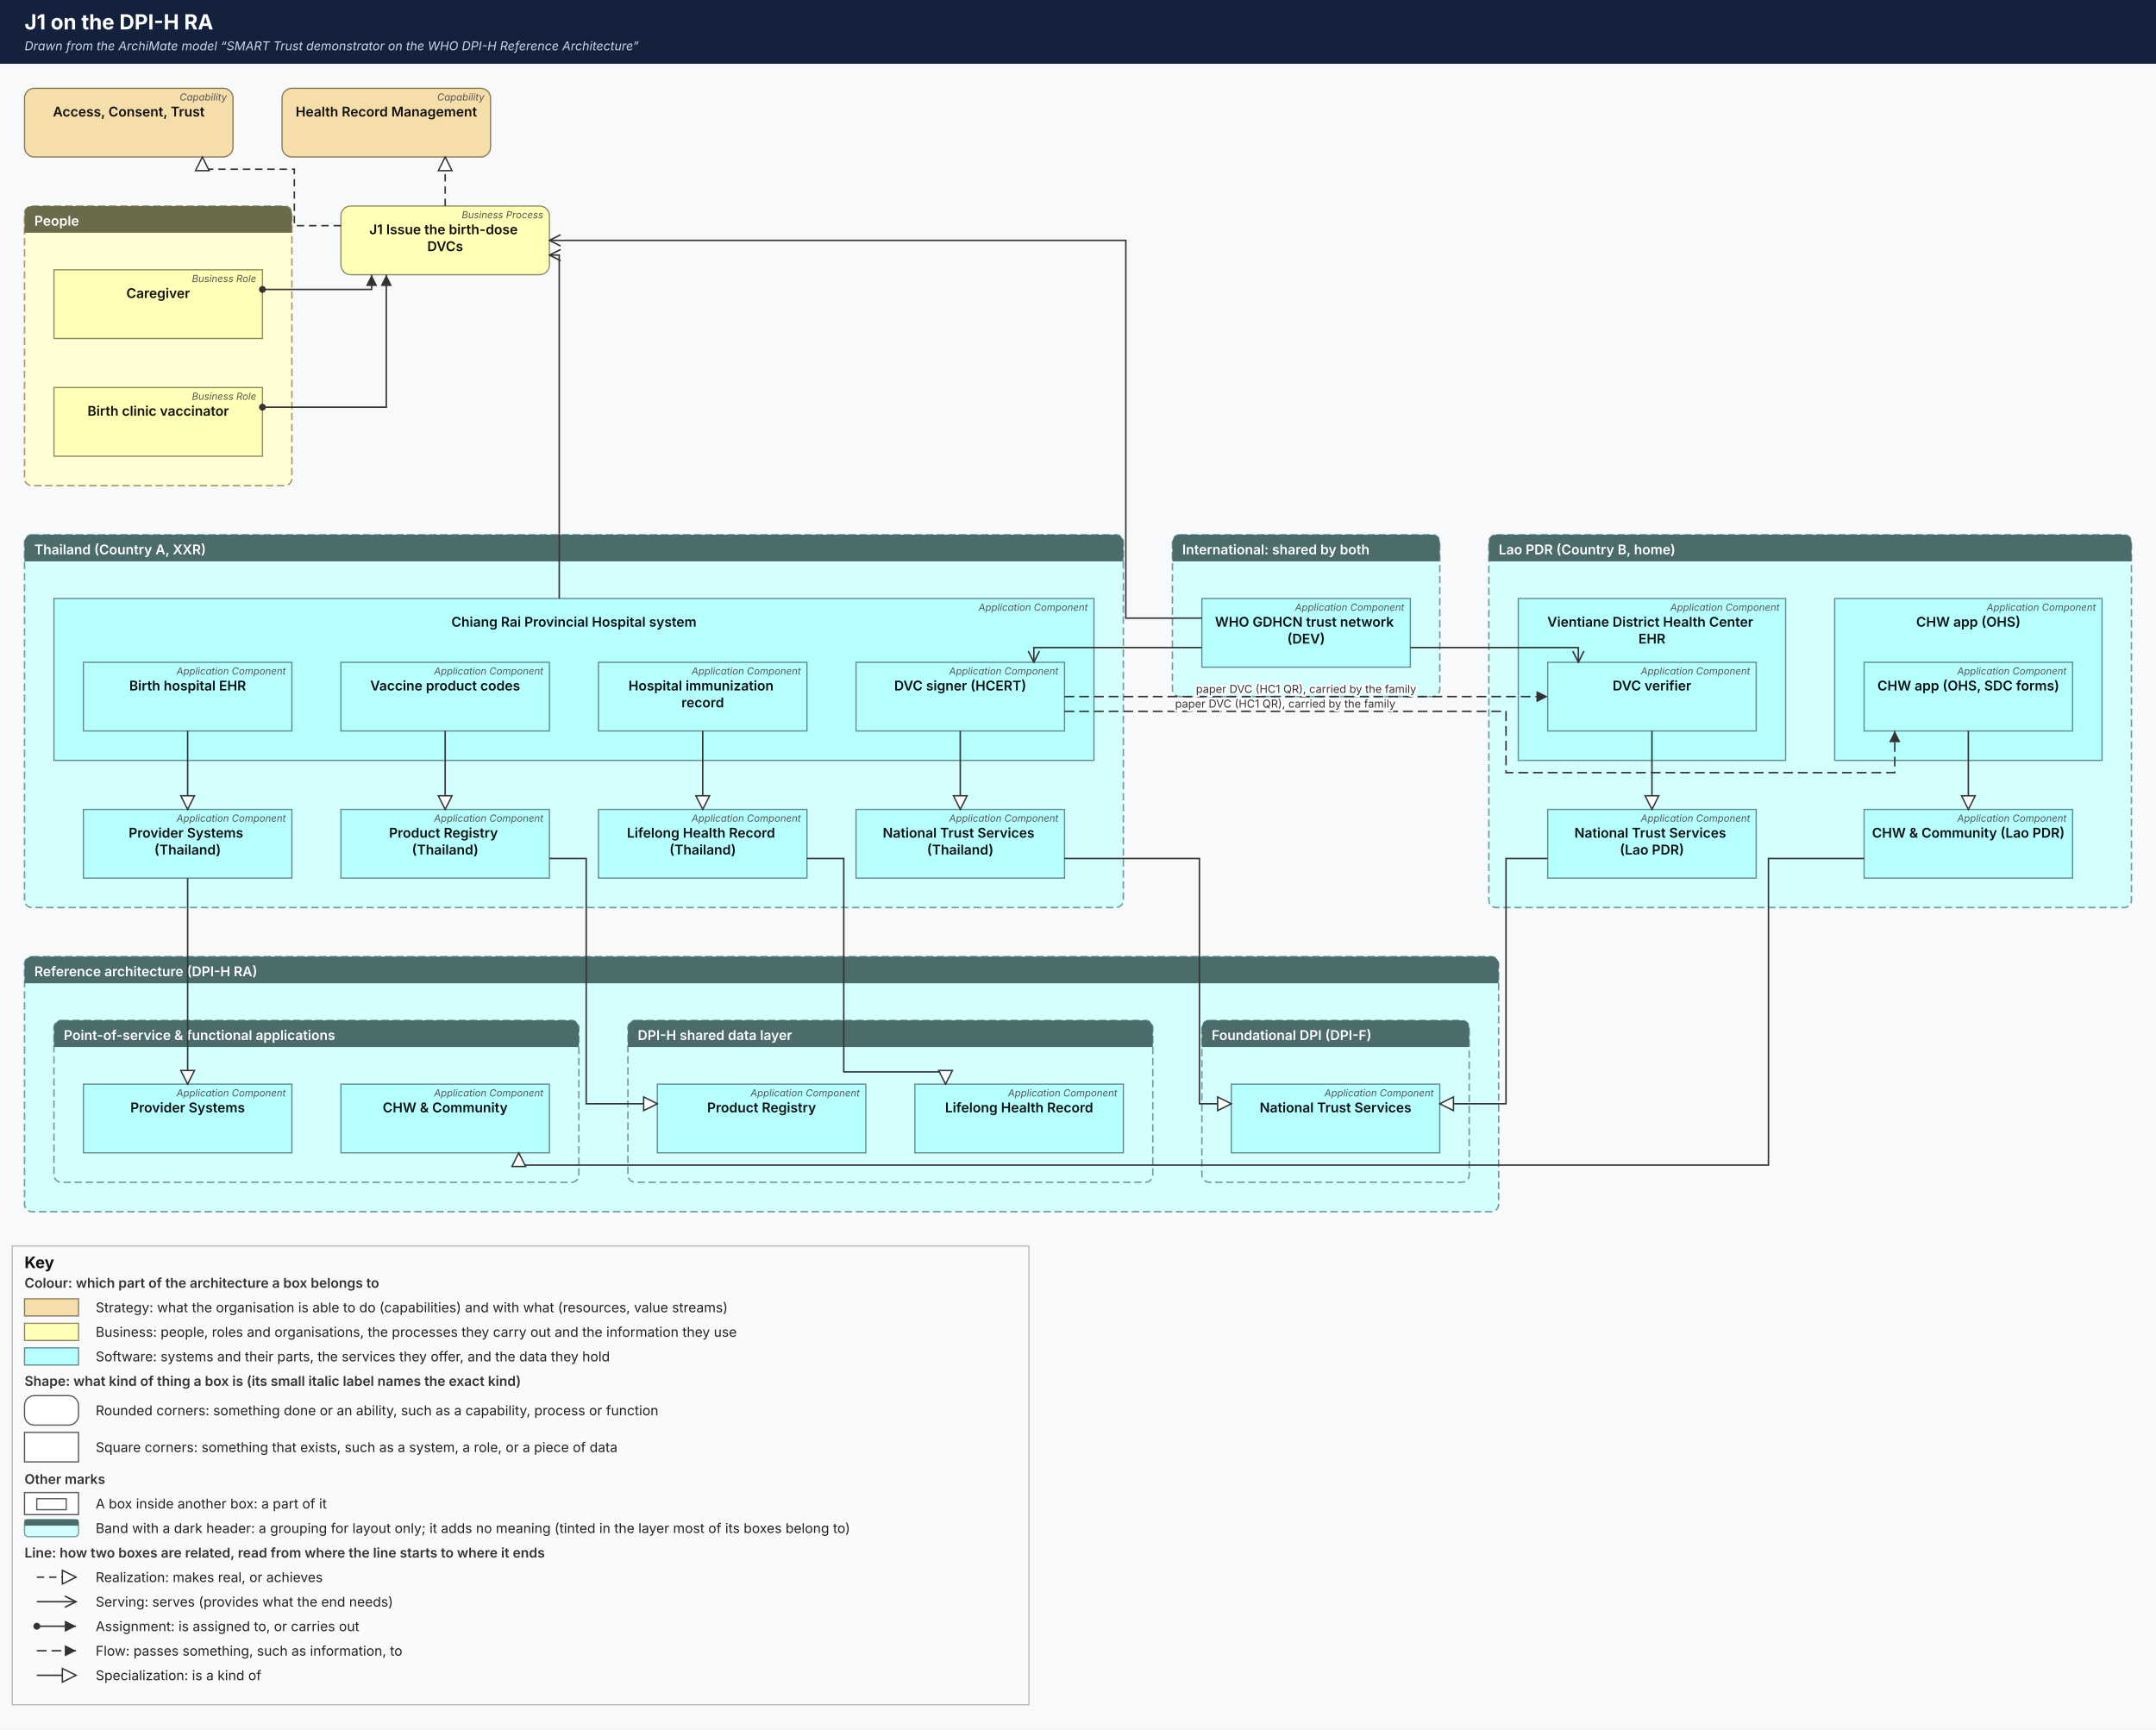
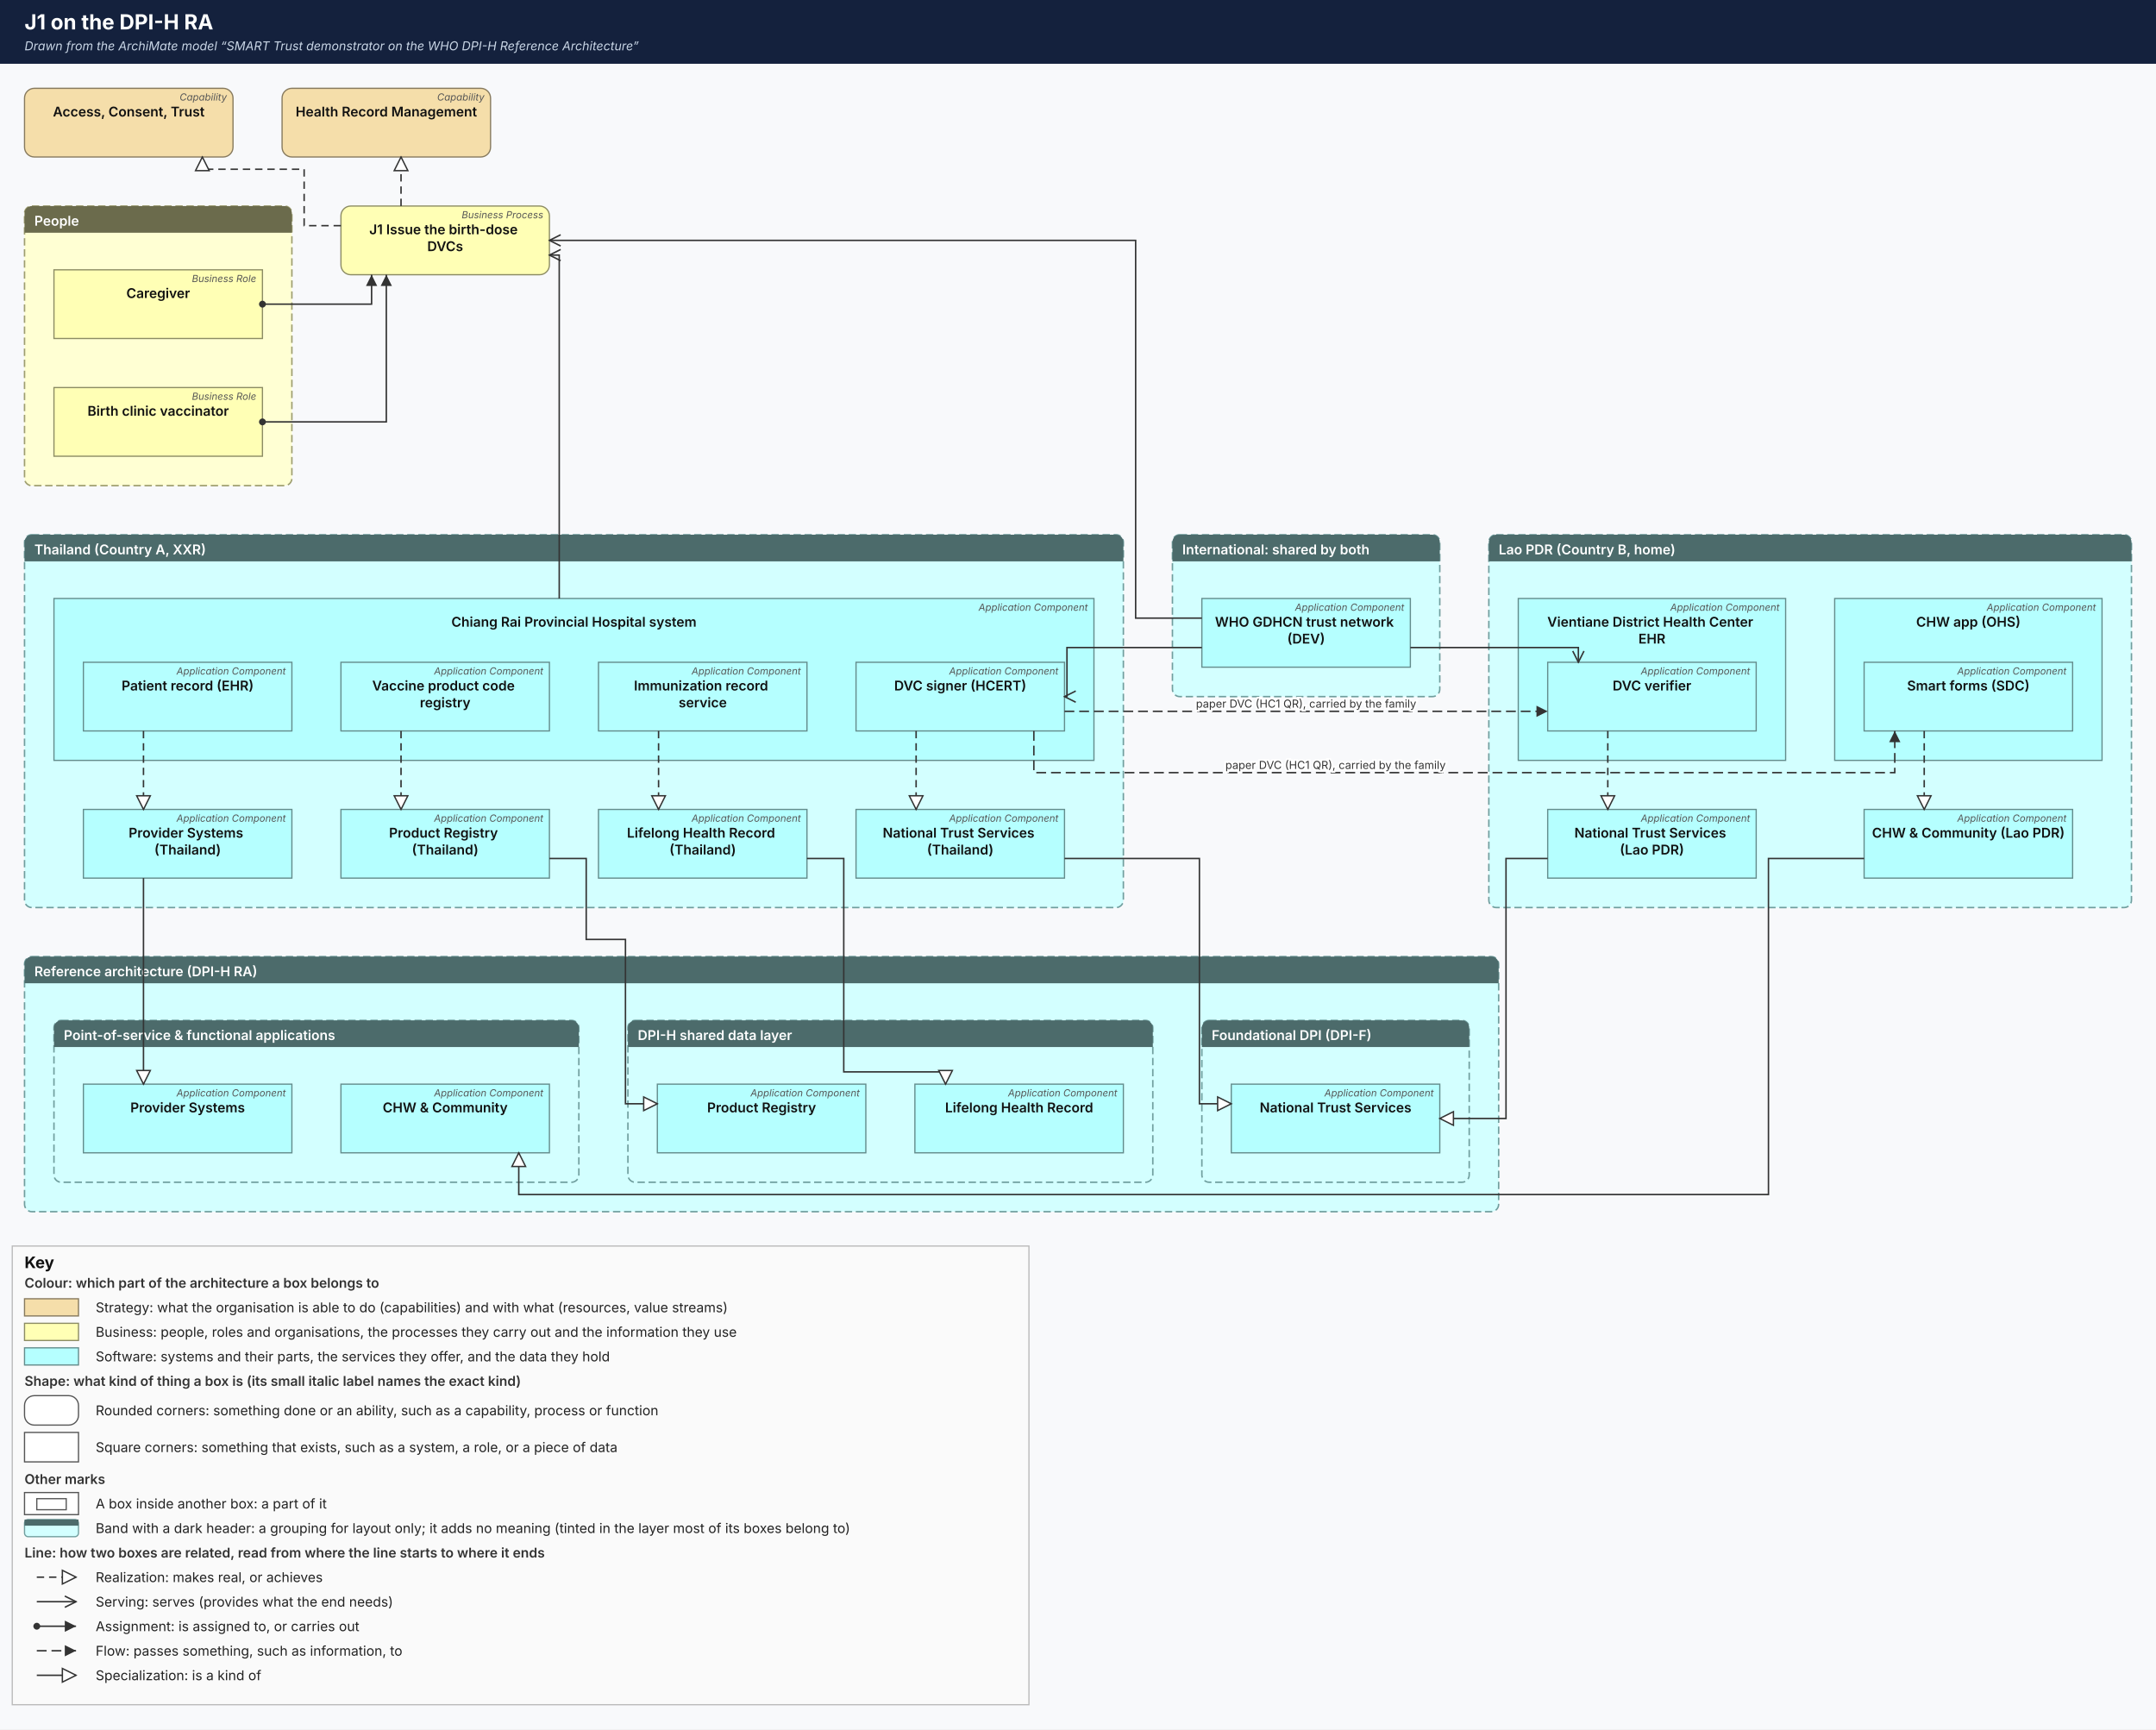
<svg xmlns="http://www.w3.org/2000/svg" viewBox="4 -48 1758 1410" width="1758" height="1410" role="img" aria-labelledby="av-title">
  <style>
.av-name{font:600 11px Inter, "Segoe UI", system-ui, -apple-system, Helvetica, Arial, sans-serif;fill:#111}
.av-type{font:italic 8px Inter, "Segoe UI", system-ui, -apple-system, Helvetica, Arial, sans-serif;fill:#555}
.av-group{font:600 11px Inter, "Segoe UI", system-ui, -apple-system, Helvetica, Arial, sans-serif;fill:#333}
.av-note{font:10px Inter, "Segoe UI", system-ui, -apple-system, Helvetica, Arial, sans-serif;fill:#222}
.av-key{font:11px Inter, "Segoe UI", system-ui, -apple-system, Helvetica, Arial, sans-serif;fill:#222}
.av-keyh{font:600 11px Inter, "Segoe UI", system-ui, -apple-system, Helvetica, Arial, sans-serif;fill:#333}
.av-keyt{font:700 13px Inter, "Segoe UI", system-ui, -apple-system, Helvetica, Arial, sans-serif;fill:#111}
.av-rel{font:9px Inter, "Segoe UI", system-ui, -apple-system, Helvetica, Arial, sans-serif;fill:#333;paint-order:stroke;stroke:#fff;stroke-width:3px}
a:hover rect,a:hover polygon,a:focus rect,a:focus polygon{stroke:#06c;stroke-width:2.5}
</style>
  <defs>
    <marker id="arrow-open" viewBox="0 0 12 12" refX="11" refY="6" markerWidth="11" markerHeight="11" orient="auto-start-reverse" markerUnits="userSpaceOnUse">
      <path d="M1 1 L11 6 L1 11" fill="none" stroke="#333" stroke-width="1.3" />
    </marker>
    <marker id="arrow-filled" viewBox="0 0 12 12" refX="11" refY="6" markerWidth="11" markerHeight="11" orient="auto-start-reverse" markerUnits="userSpaceOnUse">
      <path d="M1 1 L11 6 L1 11 Z" fill="#333" />
    </marker>
    <marker id="arrow-small" viewBox="0 0 10 10" refX="9" refY="5" markerWidth="8" markerHeight="8" orient="auto-start-reverse" markerUnits="userSpaceOnUse">
      <path d="M1 1 L9 5 L1 9" fill="none" stroke="#333" stroke-width="1.2" />
    </marker>
    <marker id="triangle-hollow" viewBox="0 0 14 14" refX="13" refY="7" markerWidth="13" markerHeight="13" orient="auto-start-reverse" markerUnits="userSpaceOnUse">
      <path d="M1 1 L13 7 L1 13 Z" fill="#fff" stroke="#333" stroke-width="1.2" />
    </marker>
    <marker id="diamond-filled" viewBox="0 0 16 10" refX="1" refY="5" markerWidth="16" markerHeight="10" orient="auto-start-reverse" markerUnits="userSpaceOnUse">
      <path d="M1 5 L8 1 L15 5 L8 9 Z" fill="#333" />
    </marker>
    <marker id="diamond-hollow" viewBox="0 0 16 10" refX="1" refY="5" markerWidth="16" markerHeight="10" orient="auto-start-reverse" markerUnits="userSpaceOnUse">
      <path d="M1 5 L8 1 L15 5 L8 9 Z" fill="#fff" stroke="#333" stroke-width="1.2" />
    </marker>
    <marker id="dot" viewBox="0 0 8 8" refX="4" refY="4" markerWidth="7" markerHeight="7" orient="auto" markerUnits="userSpaceOnUse">
      <circle cx="4" cy="4" r="3.2" fill="#333" />
    </marker>
    <pattern id="missing" width="8" height="8" patternUnits="userSpaceOnUse" patternTransform="rotate(45)">
      <rect width="8" height="8" fill="#fff" />
      <line x1="0" y1="0" x2="0" y2="8" stroke="#d33" stroke-width="2" />
    </pattern>
  </defs>
  <rect x="4" y="-48" width="1758" height="1410" fill="#f8f9fb" />
  <rect x="4" y="-48" width="1758" height="52" fill="#14213d" />
  <text x="24" y="-24" style="font:700 17px Inter, &quot;Segoe UI&quot;, system-ui, -apple-system, Helvetica, Arial, sans-serif;fill:#fff">J1 on the DPI-H RA</text>
  <text x="24" y="-7" style="font:italic 10px Inter, &quot;Segoe UI&quot;, system-ui, -apple-system, Helvetica, Arial, sans-serif;fill:#c9d6e6">Drawn from the ArchiMate model “SMART Trust demonstrator on the WHO DPI-H Reference Architecture”</text>
  <a href="../../../en/smart-trust-demo/archimate/0.1.0/elements/access-consent-trust/" target="_top">
    <rect x="24" y="24" width="170" height="56" rx="8" fill="#f5deaa" stroke="#877a5e" stroke-width="1" />
    <text class="av-type" x="189" y="34" text-anchor="end">Capability</text>
    <text class="av-name" x="109" y="47" text-anchor="middle">
      <tspan x="109" dy="0">Access, Consent, Trust</tspan>
    </text>
  </a>
  <a href="../../../en/smart-trust-demo/archimate/0.1.0/elements/health-record-management/" target="_top">
    <rect x="234" y="24" width="170" height="56" rx="8" fill="#f5deaa" stroke="#877a5e" stroke-width="1" />
    <text class="av-type" x="399" y="34" text-anchor="end">Capability</text>
    <text class="av-name" x="319" y="47" text-anchor="middle">
      <tspan x="319" dy="0">Health Record Management</tspan>
    </text>
  </a>
  <a href="../../../en/smart-trust-demo/archimate/0.1.0/elements/people/" target="_top">
    <rect x="24" y="120" width="218" height="228" rx="6" fill="#ffffd3" stroke="#9e9e70" stroke-width="1.2" stroke-dasharray="6 3" />
    <path d="M24 126 a6 6 0 0 1 6 -6 h206 a6 6 0 0 1 6 6 v15.75 h-218 z" fill="#6b6b4c" />
    <text class="av-group" x="32" y="136" style="fill:#fff">People</text>
  </a>
  <a href="../../../en/smart-trust-demo/archimate/0.1.0/elements/caregiver/" target="_top">
    <rect x="48" y="172" width="170" height="56" fill="#ffffb5" stroke="#8c8c64" stroke-width="1" />
    <text class="av-type" x="213" y="182" text-anchor="end">Business Role</text>
    <text class="av-name" x="133" y="195" text-anchor="middle">
      <tspan x="133" dy="0">Caregiver</tspan>
    </text>
  </a>
  <a href="../../../en/smart-trust-demo/archimate/0.1.0/elements/birth-clinic-vaccinator/" target="_top">
    <rect x="48" y="268" width="170" height="56" fill="#ffffb5" stroke="#8c8c64" stroke-width="1" />
    <text class="av-type" x="213" y="278" text-anchor="end">Business Role</text>
    <text class="av-name" x="133" y="291" text-anchor="middle">
      <tspan x="133" dy="0">Birth clinic vaccinator</tspan>
    </text>
  </a>
  <a href="../../../en/smart-trust-demo/archimate/0.1.0/elements/j1-issue-the-birth-dose-dvcs/" target="_top">
    <rect x="282" y="120" width="170" height="56" rx="8" fill="#ffffb5" stroke="#8c8c64" stroke-width="1" />
    <text class="av-type" x="447" y="130" text-anchor="end">Business Process</text>
    <text class="av-name" x="367" y="143" text-anchor="middle">
      <tspan x="367" dy="0">J1 Issue the birth-dose</tspan>
      <tspan x="367" dy="13.75">DVCs</tspan>
    </text>
  </a>
  <a href="../../../en/smart-trust-demo/archimate/0.1.0/elements/thailand-country-a-xxr/" target="_top">
    <rect x="24" y="388" width="896" height="304" rx="6" fill="#d3ffff" stroke="#709e9e" stroke-width="1.2" stroke-dasharray="6 3" />
    <path d="M24 394 a6 6 0 0 1 6 -6 h884 a6 6 0 0 1 6 6 v15.75 h-896 z" fill="#4c6b6b" />
    <text class="av-group" x="32" y="404" style="fill:#fff">Thailand (Country A, XXR)</text>
  </a>
  <a href="../../../en/smart-trust-demo/archimate/0.1.0/elements/chiang-rai-provincial-hospital-system/" target="_top">
    <rect x="48" y="440" width="848" height="132" fill="#b5ffff" stroke="#648c8c" stroke-width="1" />
    <text class="av-type" x="891" y="450" text-anchor="end">Application Component</text>
    <text class="av-name" x="472" y="463" text-anchor="middle">
      <tspan x="472" dy="0">Chiang Rai Provincial Hospital system</tspan>
    </text>
  </a>
-   <a href="../../../en/smart-trust-demo/archimate/0.1.0/elements/birth-hospital-ehr/" target="_top">
+   <a href="../../../en/smart-trust-demo/archimate/0.1.0/elements/patient-record-ehr/" target="_top">
    <rect x="72" y="492" width="170" height="56" fill="#b5ffff" stroke="#648c8c" stroke-width="1" />
    <text class="av-type" x="237" y="502" text-anchor="end">Application Component</text>
    <text class="av-name" x="157" y="515" text-anchor="middle">
-       <tspan x="157" dy="0">Birth hospital EHR</tspan>
-     </text>
-   </a>
-   <a href="../../../en/smart-trust-demo/archimate/0.1.0/elements/vaccine-product-codes/" target="_top">
+       <tspan x="157" dy="0">Patient record (EHR)</tspan>
+     </text>
+   </a>
+   <a href="../../../en/smart-trust-demo/archimate/0.1.0/elements/vaccine-product-code-registry/" target="_top">
    <rect x="282" y="492" width="170" height="56" fill="#b5ffff" stroke="#648c8c" stroke-width="1" />
    <text class="av-type" x="447" y="502" text-anchor="end">Application Component</text>
    <text class="av-name" x="367" y="515" text-anchor="middle">
-       <tspan x="367" dy="0">Vaccine product codes</tspan>
-     </text>
-   </a>
-   <a href="../../../en/smart-trust-demo/archimate/0.1.0/elements/hospital-immunization-record/" target="_top">
+       <tspan x="367" dy="0">Vaccine product code</tspan>
+       <tspan x="367" dy="13.75">registry</tspan>
+     </text>
+   </a>
+   <a href="../../../en/smart-trust-demo/archimate/0.1.0/elements/immunization-record-service/" target="_top">
    <rect x="492" y="492" width="170" height="56" fill="#b5ffff" stroke="#648c8c" stroke-width="1" />
    <text class="av-type" x="657" y="502" text-anchor="end">Application Component</text>
    <text class="av-name" x="577" y="515" text-anchor="middle">
-       <tspan x="577" dy="0">Hospital immunization</tspan>
-       <tspan x="577" dy="13.75">record</tspan>
+       <tspan x="577" dy="0">Immunization record</tspan>
+       <tspan x="577" dy="13.75">service</tspan>
    </text>
  </a>
  <a href="../../../en/smart-trust-demo/archimate/0.1.0/elements/dvc-signer-hcert/" target="_top">
    <rect x="702" y="492" width="170" height="56" fill="#b5ffff" stroke="#648c8c" stroke-width="1" />
    <text class="av-type" x="867" y="502" text-anchor="end">Application Component</text>
    <text class="av-name" x="787" y="515" text-anchor="middle">
      <tspan x="787" dy="0">DVC signer (HCERT)</tspan>
    </text>
  </a>
  <a href="../../../en/smart-trust-demo/archimate/0.1.0/elements/provider-systems-thailand/" target="_top">
    <rect x="72" y="612" width="170" height="56" fill="#b5ffff" stroke="#648c8c" stroke-width="1" />
    <text class="av-type" x="237" y="622" text-anchor="end">Application Component</text>
    <text class="av-name" x="157" y="635" text-anchor="middle">
      <tspan x="157" dy="0">Provider Systems</tspan>
      <tspan x="157" dy="13.75">(Thailand)</tspan>
    </text>
  </a>
  <a href="../../../en/smart-trust-demo/archimate/0.1.0/elements/product-registry-thailand/" target="_top">
    <rect x="282" y="612" width="170" height="56" fill="#b5ffff" stroke="#648c8c" stroke-width="1" />
    <text class="av-type" x="447" y="622" text-anchor="end">Application Component</text>
    <text class="av-name" x="367" y="635" text-anchor="middle">
      <tspan x="367" dy="0">Product Registry</tspan>
      <tspan x="367" dy="13.75">(Thailand)</tspan>
    </text>
  </a>
  <a href="../../../en/smart-trust-demo/archimate/0.1.0/elements/lifelong-health-record-thailand/" target="_top">
    <rect x="492" y="612" width="170" height="56" fill="#b5ffff" stroke="#648c8c" stroke-width="1" />
    <text class="av-type" x="657" y="622" text-anchor="end">Application Component</text>
    <text class="av-name" x="577" y="635" text-anchor="middle">
      <tspan x="577" dy="0">Lifelong Health Record</tspan>
      <tspan x="577" dy="13.75">(Thailand)</tspan>
    </text>
  </a>
  <a href="../../../en/smart-trust-demo/archimate/0.1.0/elements/national-trust-services-thailand/" target="_top">
    <rect x="702" y="612" width="170" height="56" fill="#b5ffff" stroke="#648c8c" stroke-width="1" />
    <text class="av-type" x="867" y="622" text-anchor="end">Application Component</text>
    <text class="av-name" x="787" y="635" text-anchor="middle">
      <tspan x="787" dy="0">National Trust Services</tspan>
      <tspan x="787" dy="13.75">(Thailand)</tspan>
    </text>
  </a>
  <a href="../../../en/smart-trust-demo/archimate/0.1.0/elements/international-shared-by-both/" target="_top">
    <rect x="960" y="388" width="218" height="132" rx="6" fill="#d3ffff" stroke="#709e9e" stroke-width="1.2" stroke-dasharray="6 3" />
    <path d="M960 394 a6 6 0 0 1 6 -6 h206 a6 6 0 0 1 6 6 v15.75 h-218 z" fill="#4c6b6b" />
    <text class="av-group" x="968" y="404" style="fill:#fff">International: shared by both</text>
  </a>
  <a href="../../../en/smart-trust-demo/archimate/0.1.0/elements/who-gdhcn-trust-network-dev/" target="_top">
    <rect x="984" y="440" width="170" height="56" fill="#b5ffff" stroke="#648c8c" stroke-width="1" />
    <text class="av-type" x="1149" y="450" text-anchor="end">Application Component</text>
    <text class="av-name" x="1069" y="463" text-anchor="middle">
      <tspan x="1069" dy="0">WHO GDHCN trust network</tspan>
      <tspan x="1069" dy="13.75">(DEV)</tspan>
    </text>
  </a>
  <a href="../../../en/smart-trust-demo/archimate/0.1.0/elements/lao-pdr-country-b-home/" target="_top">
    <rect x="1218" y="388" width="524" height="304" rx="6" fill="#d3ffff" stroke="#709e9e" stroke-width="1.2" stroke-dasharray="6 3" />
    <path d="M1218 394 a6 6 0 0 1 6 -6 h512 a6 6 0 0 1 6 6 v15.75 h-524 z" fill="#4c6b6b" />
    <text class="av-group" x="1226" y="404" style="fill:#fff">Lao PDR (Country B, home)</text>
  </a>
  <a href="../../../en/smart-trust-demo/archimate/0.1.0/elements/vientiane-district-health-center-ehr/" target="_top">
    <rect x="1242" y="440" width="218" height="132" fill="#b5ffff" stroke="#648c8c" stroke-width="1" />
    <text class="av-type" x="1455" y="450" text-anchor="end">Application Component</text>
    <text class="av-name" x="1351" y="463" text-anchor="middle">
      <tspan x="1351" dy="0">Vientiane District Health Center</tspan>
      <tspan x="1351" dy="13.75">EHR</tspan>
    </text>
  </a>
  <a href="../../../en/smart-trust-demo/archimate/0.1.0/elements/dvc-verifier/" target="_top">
    <rect x="1266" y="492" width="170" height="56" fill="#b5ffff" stroke="#648c8c" stroke-width="1" />
    <text class="av-type" x="1431" y="502" text-anchor="end">Application Component</text>
    <text class="av-name" x="1351" y="515" text-anchor="middle">
      <tspan x="1351" dy="0">DVC verifier</tspan>
    </text>
  </a>
  <a href="../../../en/smart-trust-demo/archimate/0.1.0/elements/chw-app-ohs/" target="_top">
    <rect x="1500" y="440" width="218" height="132" fill="#b5ffff" stroke="#648c8c" stroke-width="1" />
    <text class="av-type" x="1713" y="450" text-anchor="end">Application Component</text>
    <text class="av-name" x="1609" y="463" text-anchor="middle">
      <tspan x="1609" dy="0">CHW app (OHS)</tspan>
    </text>
  </a>
-   <a href="../../../en/smart-trust-demo/archimate/0.1.0/elements/chw-app-ohs-sdc-forms/" target="_top">
+   <a href="../../../en/smart-trust-demo/archimate/0.1.0/elements/smart-forms-sdc/" target="_top">
    <rect x="1524" y="492" width="170" height="56" fill="#b5ffff" stroke="#648c8c" stroke-width="1" />
    <text class="av-type" x="1689" y="502" text-anchor="end">Application Component</text>
    <text class="av-name" x="1609" y="515" text-anchor="middle">
-       <tspan x="1609" dy="0">CHW app (OHS, SDC forms)</tspan>
+       <tspan x="1609" dy="0">Smart forms (SDC)</tspan>
    </text>
  </a>
  <a href="../../../en/smart-trust-demo/archimate/0.1.0/elements/national-trust-services-lao-pdr/" target="_top">
    <rect x="1266" y="612" width="170" height="56" fill="#b5ffff" stroke="#648c8c" stroke-width="1" />
    <text class="av-type" x="1431" y="622" text-anchor="end">Application Component</text>
    <text class="av-name" x="1351" y="635" text-anchor="middle">
      <tspan x="1351" dy="0">National Trust Services</tspan>
      <tspan x="1351" dy="13.75">(Lao PDR)</tspan>
    </text>
  </a>
  <a href="../../../en/smart-trust-demo/archimate/0.1.0/elements/chw-community-lao-pdr/" target="_top">
    <rect x="1524" y="612" width="170" height="56" fill="#b5ffff" stroke="#648c8c" stroke-width="1" />
    <text class="av-type" x="1689" y="622" text-anchor="end">Application Component</text>
    <text class="av-name" x="1609" y="635" text-anchor="middle">
      <tspan x="1609" dy="0">CHW &amp; Community (Lao PDR)</tspan>
    </text>
  </a>
  <a href="../../../en/smart-trust-demo/archimate/0.1.0/elements/reference-architecture-dpi-h-ra/" target="_top">
    <rect x="24" y="732" width="1202" height="208" rx="6" fill="#d3ffff" stroke="#709e9e" stroke-width="1.2" stroke-dasharray="6 3" />
    <path d="M24 738 a6 6 0 0 1 6 -6 h1190 a6 6 0 0 1 6 6 v15.75 h-1202 z" fill="#4c6b6b" />
    <text class="av-group" x="32" y="748" style="fill:#fff">Reference architecture (DPI-H RA)</text>
  </a>
  <a href="../../../en/smart-trust-demo/archimate/0.1.0/elements/point-of-service-functional-applications/" target="_top">
    <rect x="48" y="784" width="428" height="132" rx="6" fill="#d3ffff" stroke="#709e9e" stroke-width="1.2" stroke-dasharray="6 3" />
    <path d="M48 790 a6 6 0 0 1 6 -6 h416 a6 6 0 0 1 6 6 v15.75 h-428 z" fill="#4c6b6b" />
    <text class="av-group" x="56" y="800" style="fill:#fff">Point-of-service &amp; functional applications</text>
  </a>
  <a href="../../../en/smart-trust-demo/archimate/0.1.0/elements/provider-systems/" target="_top">
    <rect x="72" y="836" width="170" height="56" fill="#b5ffff" stroke="#648c8c" stroke-width="1" />
    <text class="av-type" x="237" y="846" text-anchor="end">Application Component</text>
    <text class="av-name" x="157" y="859" text-anchor="middle">
      <tspan x="157" dy="0">Provider Systems</tspan>
    </text>
  </a>
  <a href="../../../en/smart-trust-demo/archimate/0.1.0/elements/chw-community/" target="_top">
    <rect x="282" y="836" width="170" height="56" fill="#b5ffff" stroke="#648c8c" stroke-width="1" />
    <text class="av-type" x="447" y="846" text-anchor="end">Application Component</text>
    <text class="av-name" x="367" y="859" text-anchor="middle">
      <tspan x="367" dy="0">CHW &amp; Community</tspan>
    </text>
  </a>
  <a href="../../../en/smart-trust-demo/archimate/0.1.0/elements/dpi-h-shared-data-layer/" target="_top">
    <rect x="516" y="784" width="428" height="132" rx="6" fill="#d3ffff" stroke="#709e9e" stroke-width="1.2" stroke-dasharray="6 3" />
    <path d="M516 790 a6 6 0 0 1 6 -6 h416 a6 6 0 0 1 6 6 v15.75 h-428 z" fill="#4c6b6b" />
    <text class="av-group" x="524" y="800" style="fill:#fff">DPI-H shared data layer</text>
  </a>
  <a href="../../../en/smart-trust-demo/archimate/0.1.0/elements/product-registry/" target="_top">
    <rect x="540" y="836" width="170" height="56" fill="#b5ffff" stroke="#648c8c" stroke-width="1" />
    <text class="av-type" x="705" y="846" text-anchor="end">Application Component</text>
    <text class="av-name" x="625" y="859" text-anchor="middle">
      <tspan x="625" dy="0">Product Registry</tspan>
    </text>
  </a>
  <a href="../../../en/smart-trust-demo/archimate/0.1.0/elements/lifelong-health-record/" target="_top">
    <rect x="750" y="836" width="170" height="56" fill="#b5ffff" stroke="#648c8c" stroke-width="1" />
    <text class="av-type" x="915" y="846" text-anchor="end">Application Component</text>
    <text class="av-name" x="835" y="859" text-anchor="middle">
      <tspan x="835" dy="0">Lifelong Health Record</tspan>
    </text>
  </a>
  <a href="../../../en/smart-trust-demo/archimate/0.1.0/elements/foundational-dpi-dpi-f/" target="_top">
    <rect x="984" y="784" width="218" height="132" rx="6" fill="#d3ffff" stroke="#709e9e" stroke-width="1.2" stroke-dasharray="6 3" />
    <path d="M984 790 a6 6 0 0 1 6 -6 h206 a6 6 0 0 1 6 6 v15.75 h-218 z" fill="#4c6b6b" />
    <text class="av-group" x="992" y="800" style="fill:#fff">Foundational DPI (DPI-F)</text>
  </a>
  <a href="../../../en/smart-trust-demo/archimate/0.1.0/elements/national-trust-services/" target="_top">
    <rect x="1008" y="836" width="170" height="56" fill="#b5ffff" stroke="#648c8c" stroke-width="1" />
    <text class="av-type" x="1173" y="846" text-anchor="end">Application Component</text>
    <text class="av-name" x="1093" y="859" text-anchor="middle">
      <tspan x="1093" dy="0">National Trust Services</tspan>
    </text>
  </a>
  <a href="../../../en/smart-trust-demo/archimate/0.1.0/relationships/id-2625c4c1650a5055890b2b1a3f46fa75/" target="_top">
-     <path d="M218 188 L218 188 L307 188 L307 176 L307 176" fill="none" stroke="#333" stroke-width="1.2" marker-start="url(#dot)" marker-end="url(#arrow-filled)" />
-     <path d="M218 188 L218 188 L307 188 L307 176 L307 176" fill="none" stroke="transparent" stroke-width="8" />
+     <path d="M218 200 L218 200 L307 200 L307 176 L307 176" fill="none" stroke="#333" stroke-width="1.2" marker-start="url(#dot)" marker-end="url(#arrow-filled)" />
+     <path d="M218 200 L218 200 L307 200 L307 176 L307 176" fill="none" stroke="transparent" stroke-width="8" />
  </a>
  <a href="../../../en/smart-trust-demo/archimate/0.1.0/relationships/id-f9dad097827d5f67a927b8e3ec87633d/" target="_top">
-     <path d="M218 284 L218 284 L319 284 L319 176 L319 176" fill="none" stroke="#333" stroke-width="1.2" marker-start="url(#dot)" marker-end="url(#arrow-filled)" />
-     <path d="M218 284 L218 284 L319 284 L319 176 L319 176" fill="none" stroke="transparent" stroke-width="8" />
+     <path d="M218 296 L218 296 L319 296 L319 176 L319 176" fill="none" stroke="#333" stroke-width="1.2" marker-start="url(#dot)" marker-end="url(#arrow-filled)" />
+     <path d="M218 296 L218 296 L319 296 L319 176 L319 176" fill="none" stroke="transparent" stroke-width="8" />
  </a>
  <a href="../../../en/smart-trust-demo/archimate/0.1.0/relationships/id-fa9e2f8ac0d05ce586ae3591704ab523/" target="_top">
-     <path d="M282 136 L282 136 L244 136 L244 90 L169 90 L169 80 L169 80" fill="none" stroke="#333" stroke-width="1.2" stroke-dasharray="6 4" marker-end="url(#triangle-hollow)" />
-     <path d="M282 136 L282 136 L244 136 L244 90 L169 90 L169 80 L169 80" fill="none" stroke="transparent" stroke-width="8" />
+     <path d="M282 136 L282 136 L252 136 L252 90 L169 90 L169 80 L169 80" fill="none" stroke="#333" stroke-width="1.2" stroke-dasharray="6 4" marker-end="url(#triangle-hollow)" />
+     <path d="M282 136 L282 136 L252 136 L252 90 L169 90 L169 80 L169 80" fill="none" stroke="transparent" stroke-width="8" />
  </a>
  <a href="../../../en/smart-trust-demo/archimate/0.1.0/relationships/id-92bb78da02ae51f5a55d9bd30990f019/" target="_top">
-     <path d="M367 120 L367 120 L367 80 L367 80" fill="none" stroke="#333" stroke-width="1.2" stroke-dasharray="6 4" marker-end="url(#triangle-hollow)" />
-     <path d="M367 120 L367 120 L367 80 L367 80" fill="none" stroke="transparent" stroke-width="8" />
+     <path d="M331 120 L331 120 L331 80 L331 80" fill="none" stroke="#333" stroke-width="1.2" stroke-dasharray="6 4" marker-end="url(#triangle-hollow)" />
+     <path d="M331 120 L331 120 L331 80 L331 80" fill="none" stroke="transparent" stroke-width="8" />
  </a>
  <a href="../../../en/smart-trust-demo/archimate/0.1.0/relationships/id-99c077b2f6175c99a890b5a5a0947b77/" target="_top">
    <path d="M460 440 L460 440 L460 160 L452 160 L452 160" fill="none" stroke="#333" stroke-width="1.2" marker-end="url(#arrow-open)" />
    <path d="M460 440 L460 440 L460 160 L452 160 L452 160" fill="none" stroke="transparent" stroke-width="8" />
  </a>
-   <a href="../../../en/smart-trust-demo/archimate/0.1.0/relationships/id-130d4aadb73d5528872e1c6312010132/" target="_top">
-     <path d="M157 548 L157 548 L157 612 L157 612" fill="none" stroke="#333" stroke-width="1.2" marker-end="url(#triangle-hollow)" />
-     <path d="M157 548 L157 548 L157 612 L157 612" fill="none" stroke="transparent" stroke-width="8" />
-   </a>
-   <a href="../../../en/smart-trust-demo/archimate/0.1.0/relationships/id-c416a29125c15855a970d60cf6a2c0c1/" target="_top">
-     <path d="M367 548 L367 548 L367 612 L367 612" fill="none" stroke="#333" stroke-width="1.2" marker-end="url(#triangle-hollow)" />
-     <path d="M367 548 L367 548 L367 612 L367 612" fill="none" stroke="transparent" stroke-width="8" />
-   </a>
-   <a href="../../../en/smart-trust-demo/archimate/0.1.0/relationships/id-0be0f08e603a59928c0aa2b90ce48bc5/" target="_top">
-     <path d="M577 548 L577 548 L577 612 L577 612" fill="none" stroke="#333" stroke-width="1.2" marker-end="url(#triangle-hollow)" />
-     <path d="M577 548 L577 548 L577 612 L577 612" fill="none" stroke="transparent" stroke-width="8" />
-   </a>
-   <a href="../../../en/smart-trust-demo/archimate/0.1.0/relationships/id-d759fc0a0faf515d985bcfcb9f1a5268/" target="_top">
-     <path d="M787 548 L787 548 L787 612 L787 612" fill="none" stroke="#333" stroke-width="1.2" marker-end="url(#triangle-hollow)" />
-     <path d="M787 548 L787 548 L787 612 L787 612" fill="none" stroke="transparent" stroke-width="8" />
+   <a href="../../../en/smart-trust-demo/archimate/0.1.0/relationships/id-357c6e84da95589981decac60399f4cf/" target="_top">
+     <path d="M121 548 L121 548 L121 612 L121 612" fill="none" stroke="#333" stroke-width="1.2" stroke-dasharray="6 4" marker-end="url(#triangle-hollow)" />
+     <path d="M121 548 L121 548 L121 612 L121 612" fill="none" stroke="transparent" stroke-width="8" />
+   </a>
+   <a href="../../../en/smart-trust-demo/archimate/0.1.0/relationships/id-53da8a10ce40598d97e34f22aaed052a/" target="_top">
+     <path d="M331 548 L331 548 L331 612 L331 612" fill="none" stroke="#333" stroke-width="1.2" stroke-dasharray="6 4" marker-end="url(#triangle-hollow)" />
+     <path d="M331 548 L331 548 L331 612 L331 612" fill="none" stroke="transparent" stroke-width="8" />
+   </a>
+   <a href="../../../en/smart-trust-demo/archimate/0.1.0/relationships/id-bb76b79529f65d25bb21e3d78f393e83/" target="_top">
+     <path d="M541 548 L541 548 L541 612 L541 612" fill="none" stroke="#333" stroke-width="1.2" stroke-dasharray="6 4" marker-end="url(#triangle-hollow)" />
+     <path d="M541 548 L541 548 L541 612 L541 612" fill="none" stroke="transparent" stroke-width="8" />
+   </a>
+   <a href="../../../en/smart-trust-demo/archimate/0.1.0/relationships/id-7044c9b7f82755ef96195f0cb20496fa/" target="_top">
+     <path d="M751 548 L751 548 L751 612 L751 612" fill="none" stroke="#333" stroke-width="1.2" stroke-dasharray="6 4" marker-end="url(#triangle-hollow)" />
+     <path d="M751 548 L751 548 L751 612 L751 612" fill="none" stroke="transparent" stroke-width="8" />
  </a>
  <a href="../../../en/smart-trust-demo/archimate/0.1.0/relationships/id-14e204e97c9056709f43744ae7687f92/" target="_top">
-     <path d="M872 532 L872 532 L872 532 L872 532 L872 532 L1052 532 L1232 532 L1232 582 L1549 582 L1549 548 L1549 548" fill="none" stroke="#333" stroke-width="1.2" stroke-dasharray="8 4" marker-end="url(#arrow-filled)" />
-     <path d="M872 532 L872 532 L872 532 L872 532 L872 532 L1052 532 L1232 532 L1232 582 L1549 582 L1549 548 L1549 548" fill="none" stroke="transparent" stroke-width="8" />
-     <text class="av-rel" x="1052" y="529" text-anchor="middle">paper DVC (HC1 QR), carried by the family</text>
+     <path d="M847 548 L847 548 L847 582 L1093 582 L1549 582 L1549 548 L1549 548" fill="none" stroke="#333" stroke-width="1.2" stroke-dasharray="8 4" marker-end="url(#arrow-filled)" />
+     <path d="M847 548 L847 548 L847 582 L1093 582 L1549 582 L1549 548 L1549 548" fill="none" stroke="transparent" stroke-width="8" />
+     <text class="av-rel" x="1093" y="579" text-anchor="middle">paper DVC (HC1 QR), carried by the family</text>
  </a>
  <a href="../../../en/smart-trust-demo/archimate/0.1.0/relationships/id-2d7438e387f151d48346ea9fdecada1a/" target="_top">
-     <path d="M872 520 L872 520 L1069 520 L1266 520 L1266 520" fill="none" stroke="#333" stroke-width="1.2" stroke-dasharray="8 4" marker-end="url(#arrow-filled)" />
-     <path d="M872 520 L872 520 L1069 520 L1266 520 L1266 520" fill="none" stroke="transparent" stroke-width="8" />
-     <text class="av-rel" x="1069" y="517" text-anchor="middle">paper DVC (HC1 QR), carried by the family</text>
+     <path d="M872 532 L872 532 L1069 532 L1266 532 L1266 532" fill="none" stroke="#333" stroke-width="1.2" stroke-dasharray="8 4" marker-end="url(#arrow-filled)" />
+     <path d="M872 532 L872 532 L1069 532 L1266 532 L1266 532" fill="none" stroke="transparent" stroke-width="8" />
+     <text class="av-rel" x="1069" y="529" text-anchor="middle">paper DVC (HC1 QR), carried by the family</text>
  </a>
  <a href="../../../en/smart-trust-demo/archimate/0.1.0/relationships/id-5a4b9430bee35b6c96035de2cfd2638b/" target="_top">
-     <path d="M157 668 L157 668 L157 836 L157 836" fill="none" stroke="#333" stroke-width="1.2" marker-end="url(#triangle-hollow)" />
-     <path d="M157 668 L157 668 L157 836 L157 836" fill="none" stroke="transparent" stroke-width="8" />
+     <path d="M121 668 L121 668 L121 836 L121 836" fill="none" stroke="#333" stroke-width="1.2" marker-end="url(#triangle-hollow)" />
+     <path d="M121 668 L121 668 L121 836 L121 836" fill="none" stroke="transparent" stroke-width="8" />
  </a>
  <a href="../../../en/smart-trust-demo/archimate/0.1.0/relationships/id-05d79f4977a55c208be92a45c9128006/" target="_top">
-     <path d="M452 652 L452 652 L482 652 L482 852 L540 852 L540 852" fill="none" stroke="#333" stroke-width="1.2" marker-end="url(#triangle-hollow)" />
-     <path d="M452 652 L452 652 L482 652 L482 852 L540 852 L540 852" fill="none" stroke="transparent" stroke-width="8" />
+     <path d="M452 652 L452 652 L482 652 L482 718 L514 718 L514 852 L540 852 L540 852" fill="none" stroke="#333" stroke-width="1.2" marker-end="url(#triangle-hollow)" />
+     <path d="M452 652 L452 652 L482 652 L482 718 L514 718 L514 852 L540 852 L540 852" fill="none" stroke="transparent" stroke-width="8" />
  </a>
  <a href="../../../en/smart-trust-demo/archimate/0.1.0/relationships/id-f8bee7d183195cd9bb5b0d792c7aacce/" target="_top">
    <path d="M662 652 L662 652 L692 652 L692 826 L775 826 L775 836 L775 836" fill="none" stroke="#333" stroke-width="1.2" marker-end="url(#triangle-hollow)" />
    <path d="M662 652 L662 652 L692 652 L692 826 L775 826 L775 836 L775 836" fill="none" stroke="transparent" stroke-width="8" />
  </a>
  <a href="../../../en/smart-trust-demo/archimate/0.1.0/relationships/id-1960f17ca1d75d54943fc2f697e3fdca/" target="_top">
    <path d="M872 652 L872 652 L982 652 L982 852 L1008 852 L1008 852" fill="none" stroke="#333" stroke-width="1.2" marker-end="url(#triangle-hollow)" />
    <path d="M872 652 L872 652 L982 652 L982 852 L1008 852 L1008 852" fill="none" stroke="transparent" stroke-width="8" />
  </a>
  <a href="../../../en/smart-trust-demo/archimate/0.1.0/relationships/id-8728901bb3a25c9f91af44a38c7eb297/" target="_top">
-     <path d="M984 456 L984 456 L922 456 L922 148 L452 148 L452 148" fill="none" stroke="#333" stroke-width="1.2" marker-end="url(#arrow-open)" />
-     <path d="M984 456 L984 456 L922 456 L922 148 L452 148 L452 148" fill="none" stroke="transparent" stroke-width="8" />
+     <path d="M984 456 L984 456 L930 456 L930 148 L452 148 L452 148" fill="none" stroke="#333" stroke-width="1.2" marker-end="url(#arrow-open)" />
+     <path d="M984 456 L984 456 L930 456 L930 148 L452 148 L452 148" fill="none" stroke="transparent" stroke-width="8" />
  </a>
  <a href="../../../en/smart-trust-demo/archimate/0.1.0/relationships/id-0d8a4a1724855a48adede767372dc569/" target="_top">
-     <path d="M984 480 L984 480 L847 480 L847 492 L847 492" fill="none" stroke="#333" stroke-width="1.2" marker-end="url(#arrow-open)" />
-     <path d="M984 480 L984 480 L847 480 L847 492 L847 492" fill="none" stroke="transparent" stroke-width="8" />
+     <path d="M984 480 L984 480 L874 480 L874 520 L872 520 L872 520" fill="none" stroke="#333" stroke-width="1.2" marker-end="url(#arrow-open)" />
+     <path d="M984 480 L984 480 L874 480 L874 520 L872 520 L872 520" fill="none" stroke="transparent" stroke-width="8" />
  </a>
  <a href="../../../en/smart-trust-demo/archimate/0.1.0/relationships/id-329799104c135337804b3afdbb72baf2/" target="_top">
    <path d="M1154 480 L1154 480 L1291 480 L1291 492 L1291 492" fill="none" stroke="#333" stroke-width="1.2" marker-end="url(#arrow-open)" />
    <path d="M1154 480 L1154 480 L1291 480 L1291 492 L1291 492" fill="none" stroke="transparent" stroke-width="8" />
  </a>
-   <a href="../../../en/smart-trust-demo/archimate/0.1.0/relationships/id-809abe00f6cc5511b27c0acd2897a4a4/" target="_top">
-     <path d="M1351 548 L1351 548 L1351 612 L1351 612" fill="none" stroke="#333" stroke-width="1.2" marker-end="url(#triangle-hollow)" />
-     <path d="M1351 548 L1351 548 L1351 612 L1351 612" fill="none" stroke="transparent" stroke-width="8" />
-   </a>
-   <a href="../../../en/smart-trust-demo/archimate/0.1.0/relationships/id-38c4c1f88c655e7daa6ddca5d15d1341/" target="_top">
-     <path d="M1609 548 L1609 548 L1609 612 L1609 612" fill="none" stroke="#333" stroke-width="1.2" marker-end="url(#triangle-hollow)" />
-     <path d="M1609 548 L1609 548 L1609 612 L1609 612" fill="none" stroke="transparent" stroke-width="8" />
+   <a href="../../../en/smart-trust-demo/archimate/0.1.0/relationships/id-ae0cf0e96dda508eac88ed86e3fc5fd4/" target="_top">
+     <path d="M1315 548 L1315 548 L1315 612 L1315 612" fill="none" stroke="#333" stroke-width="1.2" stroke-dasharray="6 4" marker-end="url(#triangle-hollow)" />
+     <path d="M1315 548 L1315 548 L1315 612 L1315 612" fill="none" stroke="transparent" stroke-width="8" />
+   </a>
+   <a href="../../../en/smart-trust-demo/archimate/0.1.0/relationships/id-3ba1c42aa1775bccb2fd63f1326e8f72/" target="_top">
+     <path d="M1573 548 L1573 548 L1573 612 L1573 612" fill="none" stroke="#333" stroke-width="1.2" stroke-dasharray="6 4" marker-end="url(#triangle-hollow)" />
+     <path d="M1573 548 L1573 548 L1573 612 L1573 612" fill="none" stroke="transparent" stroke-width="8" />
  </a>
  <a href="../../../en/smart-trust-demo/archimate/0.1.0/relationships/id-c42b50ac1bea5102b2fa8c7c1a0eef2d/" target="_top">
-     <path d="M1266 652 L1266 652 L1232 652 L1232 852 L1178 852 L1178 852" fill="none" stroke="#333" stroke-width="1.2" marker-end="url(#triangle-hollow)" />
-     <path d="M1266 652 L1266 652 L1232 652 L1232 852 L1178 852 L1178 852" fill="none" stroke="transparent" stroke-width="8" />
+     <path d="M1266 652 L1266 652 L1232 652 L1232 864 L1178 864 L1178 864" fill="none" stroke="#333" stroke-width="1.2" marker-end="url(#triangle-hollow)" />
+     <path d="M1266 652 L1266 652 L1232 652 L1232 864 L1178 864 L1178 864" fill="none" stroke="transparent" stroke-width="8" />
  </a>
  <a href="../../../en/smart-trust-demo/archimate/0.1.0/relationships/id-c9cdc47a028450ef84b1e54468899c3d/" target="_top">
-     <path d="M1524 652 L1524 652 L1446 652 L1446 902 L427 902 L427 892 L427 892" fill="none" stroke="#333" stroke-width="1.2" marker-end="url(#triangle-hollow)" />
-     <path d="M1524 652 L1524 652 L1446 652 L1446 902 L427 902 L427 892 L427 892" fill="none" stroke="transparent" stroke-width="8" />
+     <path d="M1524 652 L1524 652 L1446 652 L1446 926 L427 926 L427 892 L427 892" fill="none" stroke="#333" stroke-width="1.2" marker-end="url(#triangle-hollow)" />
+     <path d="M1524 652 L1524 652 L1446 652 L1446 926 L427 926 L427 892 L427 892" fill="none" stroke="transparent" stroke-width="8" />
  </a>
  <g class="av-legend">
    <rect x="14" y="968" width="829" height="374" fill="#fafafa" stroke="#bbb" />
    <text class="av-keyt" x="24" y="986">Key</text>
    <text class="av-keyh" x="24" y="1002">Colour: which part of the architecture a box belongs to</text>
    <rect x="24" y="1011" width="44" height="14" fill="#f5deaa" stroke="#877a5e" />
    <text class="av-key" x="82" y="1022">Strategy: what the organisation is able to do (capabilities) and with what (resources, value streams)</text>
    <rect x="24" y="1031" width="44" height="14" fill="#ffffb5" stroke="#8c8c64" />
    <text class="av-key" x="82" y="1042">Business: people, roles and organisations, the processes they carry out and the information they use</text>
    <rect x="24" y="1051" width="44" height="14" fill="#b5ffff" stroke="#648c8c" />
    <text class="av-key" x="82" y="1062">Software: systems and their parts, the services they offer, and the data they hold</text>
    <text class="av-keyh" x="24" y="1082">Shape: what kind of thing a box is (its small italic label names the exact kind)</text>
    <rect x="24" y="1090" width="44" height="24" rx="8" fill="#fff" stroke="#555" />
    <text class="av-key" x="82" y="1106">Rounded corners: something done or an ability, such as a capability, process or function</text>
    <rect x="24" y="1120" width="44" height="24" fill="#fff" stroke="#555" />
    <text class="av-key" x="82" y="1136">Square corners: something that exists, such as a system, a role, or a piece of data</text>
    <text class="av-keyh" x="24" y="1162">Other marks</text>
    <rect x="24" y="1169" width="44" height="18" fill="#fff" stroke="#555" />
    <rect x="34" y="1174" width="24" height="9" fill="#fff" stroke="#555" />
    <text class="av-key" x="82" y="1182">A box inside another box: a part of it</text>
    <rect x="24" y="1191" width="44" height="14" rx="3" fill="#d3ffff" stroke="#709e9e" />
    <rect x="24" y="1191" width="44" height="5" fill="#4c6b6b" />
    <text class="av-key" x="82" y="1202">Band with a dark header: a grouping for layout only; it adds no meaning (tinted in the layer most of its boxes belong to)</text>
    <text class="av-keyh" x="24" y="1222">Line: how two boxes are related, read from where the line starts to where it ends</text>
    <path d="M34 1238 L66 1238" fill="none" stroke="#333" stroke-width="1.2" stroke-dasharray="6 4" marker-end="url(#triangle-hollow)" />
    <text class="av-key" x="82" y="1242">Realization: makes real, or achieves</text>
    <path d="M34 1258 L66 1258" fill="none" stroke="#333" stroke-width="1.2" marker-end="url(#arrow-open)" />
    <text class="av-key" x="82" y="1262">Serving: serves (provides what the end needs)</text>
    <path d="M34 1278 L66 1278" fill="none" stroke="#333" stroke-width="1.2" marker-start="url(#dot)" marker-end="url(#arrow-filled)" />
    <text class="av-key" x="82" y="1282">Assignment: is assigned to, or carries out</text>
    <path d="M34 1298 L66 1298" fill="none" stroke="#333" stroke-width="1.2" stroke-dasharray="8 4" marker-end="url(#arrow-filled)" />
    <text class="av-key" x="82" y="1302">Flow: passes something, such as information, to</text>
    <path d="M34 1318 L66 1318" fill="none" stroke="#333" stroke-width="1.2" marker-end="url(#triangle-hollow)" />
    <text class="av-key" x="82" y="1322">Specialization: is a kind of</text>
  </g>
</svg>
